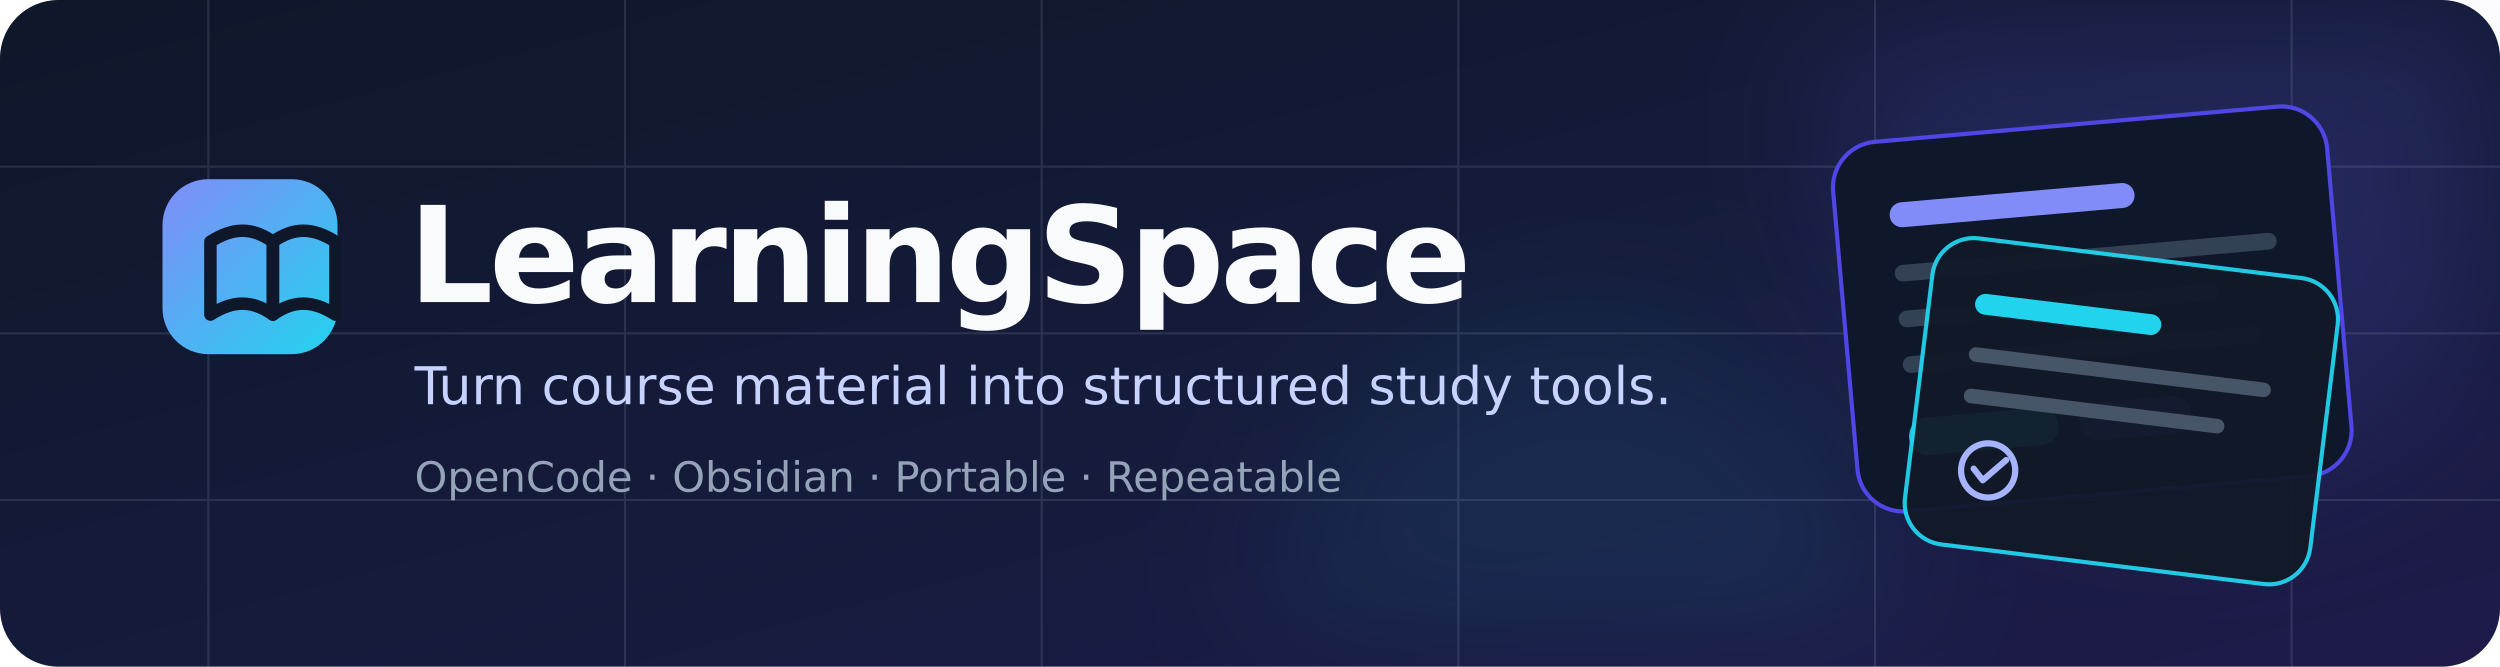
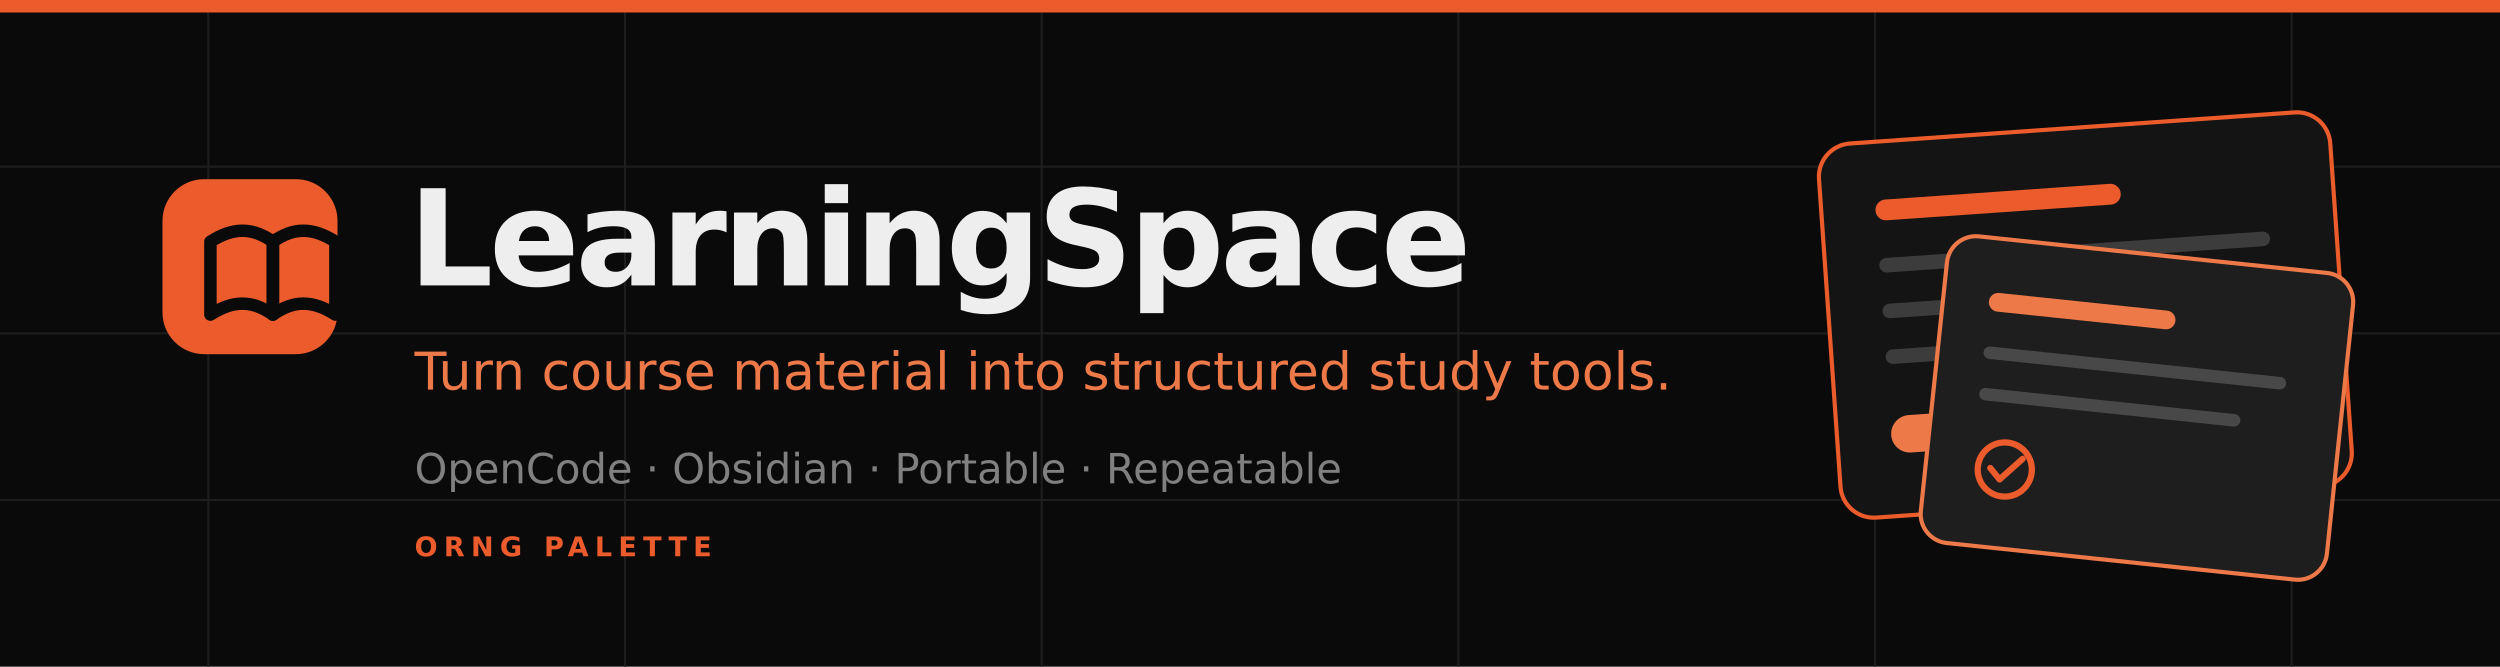
- <svg xmlns="http://www.w3.org/2000/svg" width="1200" height="320" viewBox="0 0 1200 320" role="img" aria-label="LearningSpace">
-   <defs>
-     <linearGradient id="bg" x1="0" y1="0" x2="1" y2="1">
-       <stop offset="0" stop-color="#0f172a" />
-       <stop offset="0.55" stop-color="#151b3b" />
-       <stop offset="1" stop-color="#1e1b4b" />
-     </linearGradient>
-     <linearGradient id="accent" x1="0" y1="0" x2="1" y2="1">
-       <stop offset="0" stop-color="#818cf8" />
-       <stop offset="1" stop-color="#22d3ee" />
-     </linearGradient>
-     <filter id="blur" x="-50%" y="-50%" width="200%" height="200%">
-       <feGaussianBlur stdDeviation="38" />
-     </filter>
-   </defs>
-   <rect width="1200" height="320" rx="28" fill="url(#bg)" />
-   <circle cx="1050" cy="55" r="170" fill="#6366f1" opacity="0.16" filter="url(#blur)" />
-   <circle cx="760" cy="300" r="150" fill="#22d3ee" opacity="0.08" filter="url(#blur)" />
-   <g opacity="0.18" stroke="#94a3b8" stroke-width="1">
+ <svg xmlns="http://www.w3.org/2000/svg" width="1200" height="320" viewBox="0 0 1200 320" role="img" aria-label="LearningSpace in the OpenCode orng palette">
+   <rect width="1200" height="320" fill="#0a0a0a" />
+   <g stroke="#1e1e1e" stroke-width="1">
    <path d="M0 80h1200M0 160h1200M0 240h1200" />
    <path d="M100 0v320M300 0v320M500 0v320M700 0v320M900 0v320M1100 0v320" />
  </g>
-   <rect x="78" y="86" width="84" height="84" rx="22" fill="url(#accent)" />
-   <g fill="none" stroke="#0f172a" stroke-width="6" stroke-linecap="round" stroke-linejoin="round">
+   <rect x="0" y="0" width="1200" height="6" fill="#EC5B2B" />
+   <rect x="78" y="86" width="84" height="84" rx="20" fill="#EC5B2B" />
+   <g fill="none" stroke="#0a0a0a" stroke-width="6" stroke-linecap="round" stroke-linejoin="round">
    <path d="M101 116c11-7 20-7 30 0v35c-10-7-19-7-30 0z" />
    <path d="M131 151v-35c10-7 19-7 30 0v35c-11-7-20-7-30 0z" />
  </g>
-   <text x="196" y="145" fill="#f8fafc" font-family="DejaVu Sans, Arial, sans-serif" font-size="64" font-weight="700" letter-spacing="-2">LearningSpace</text>
-   <text x="199" y="194" fill="#c7d2fe" font-family="DejaVu Sans, Arial, sans-serif" font-size="25">Turn course material into structured study tools.</text>
-   <text x="199" y="236" fill="#94a3b8" font-family="DejaVu Sans, Arial, sans-serif" font-size="20">OpenCode · Obsidian · Portable · Repeatable</text>
-   <g transform="translate(878 70) rotate(-5)">
-     <rect width="238" height="178" rx="22" fill="#0f172a" stroke="#4f46e5" stroke-width="2" />
-     <rect x="26" y="30" width="118" height="12" rx="6" fill="#818cf8" />
-     <rect x="26" y="60" width="184" height="8" rx="4" fill="#334155" />
-     <rect x="26" y="82" width="154" height="8" rx="4" fill="#334155" />
-     <rect x="26" y="104" width="172" height="8" rx="4" fill="#334155" />
-     <rect x="26" y="134" width="72" height="18" rx="9" fill="#22d3ee" opacity="0.85" />
-     <rect x="108" y="134" width="54" height="18" rx="9" fill="#6366f1" opacity="0.65" />
+   <text x="196" y="137" fill="#eeeeee" font-family="DejaVu Sans, Arial, sans-serif" font-size="64" font-weight="700" letter-spacing="-2">LearningSpace</text>
+   <text x="199" y="187" fill="#EE7948" font-family="DejaVu Sans, Arial, sans-serif" font-size="25">Turn course material into structured study tools.</text>
+   <text x="199" y="232" fill="#808080" font-family="DejaVu Sans, Arial, sans-serif" font-size="20">OpenCode · Obsidian · Portable · Repeatable</text>
+   <text x="199" y="267" fill="#EC5B2B" font-family="DejaVu Sans, Arial, sans-serif" font-size="13" font-weight="700" letter-spacing="3">ORNG PALETTE</text>
+   <g transform="translate(872 70) rotate(-4)">
+     <rect width="246" height="180" rx="16" fill="#141414" stroke="#EC5B2B" stroke-width="2" />
+     <rect x="26" y="28" width="118" height="10" rx="5" fill="#EC5B2B" />
+     <rect x="26" y="56" width="188" height="7" rx="3.5" fill="#3c3c3c" />
+     <rect x="26" y="78" width="154" height="7" rx="3.5" fill="#3c3c3c" />
+     <rect x="26" y="100" width="176" height="7" rx="3.5" fill="#3c3c3c" />
+     <rect x="26" y="132" width="72" height="18" rx="9" fill="#EE7948" />
+     <rect x="108" y="132" width="54" height="18" rx="9" fill="#6ba1e6" />
  </g>
-   <g transform="translate(930 112) rotate(7)">
-     <rect width="196" height="148" rx="20" fill="#111827" stroke="#22d3ee" stroke-width="2" opacity="0.94" />
-     <rect x="22" y="26" width="90" height="10" rx="5" fill="#22d3ee" />
-     <rect x="22" y="52" width="146" height="7" rx="3.5" fill="#475569" />
-     <rect x="22" y="72" width="126" height="7" rx="3.5" fill="#475569" />
-     <circle cx="38" cy="110" r="13" fill="none" stroke="#a5b4fc" stroke-width="3" />
-     <path d="M31 110l5 5 10-11" fill="none" stroke="#a5b4fc" stroke-width="3" stroke-linecap="round" stroke-linejoin="round" />
+   <g transform="translate(936 112) rotate(6)">
+     <rect width="196" height="148" rx="14" fill="#1e1e1e" stroke="#EE7948" stroke-width="2" />
+     <rect x="22" y="26" width="90" height="9" rx="4.5" fill="#EE7948" />
+     <rect x="22" y="52" width="146" height="6" rx="3" fill="#484848" />
+     <rect x="22" y="72" width="126" height="6" rx="3" fill="#484848" />
+     <circle cx="38" cy="110" r="13" fill="none" stroke="#EC5B2B" stroke-width="3" />
+     <path d="M31 110l5 5 10-11" fill="none" stroke="#EC5B2B" stroke-width="3" stroke-linecap="round" stroke-linejoin="round" />
  </g>
</svg>
